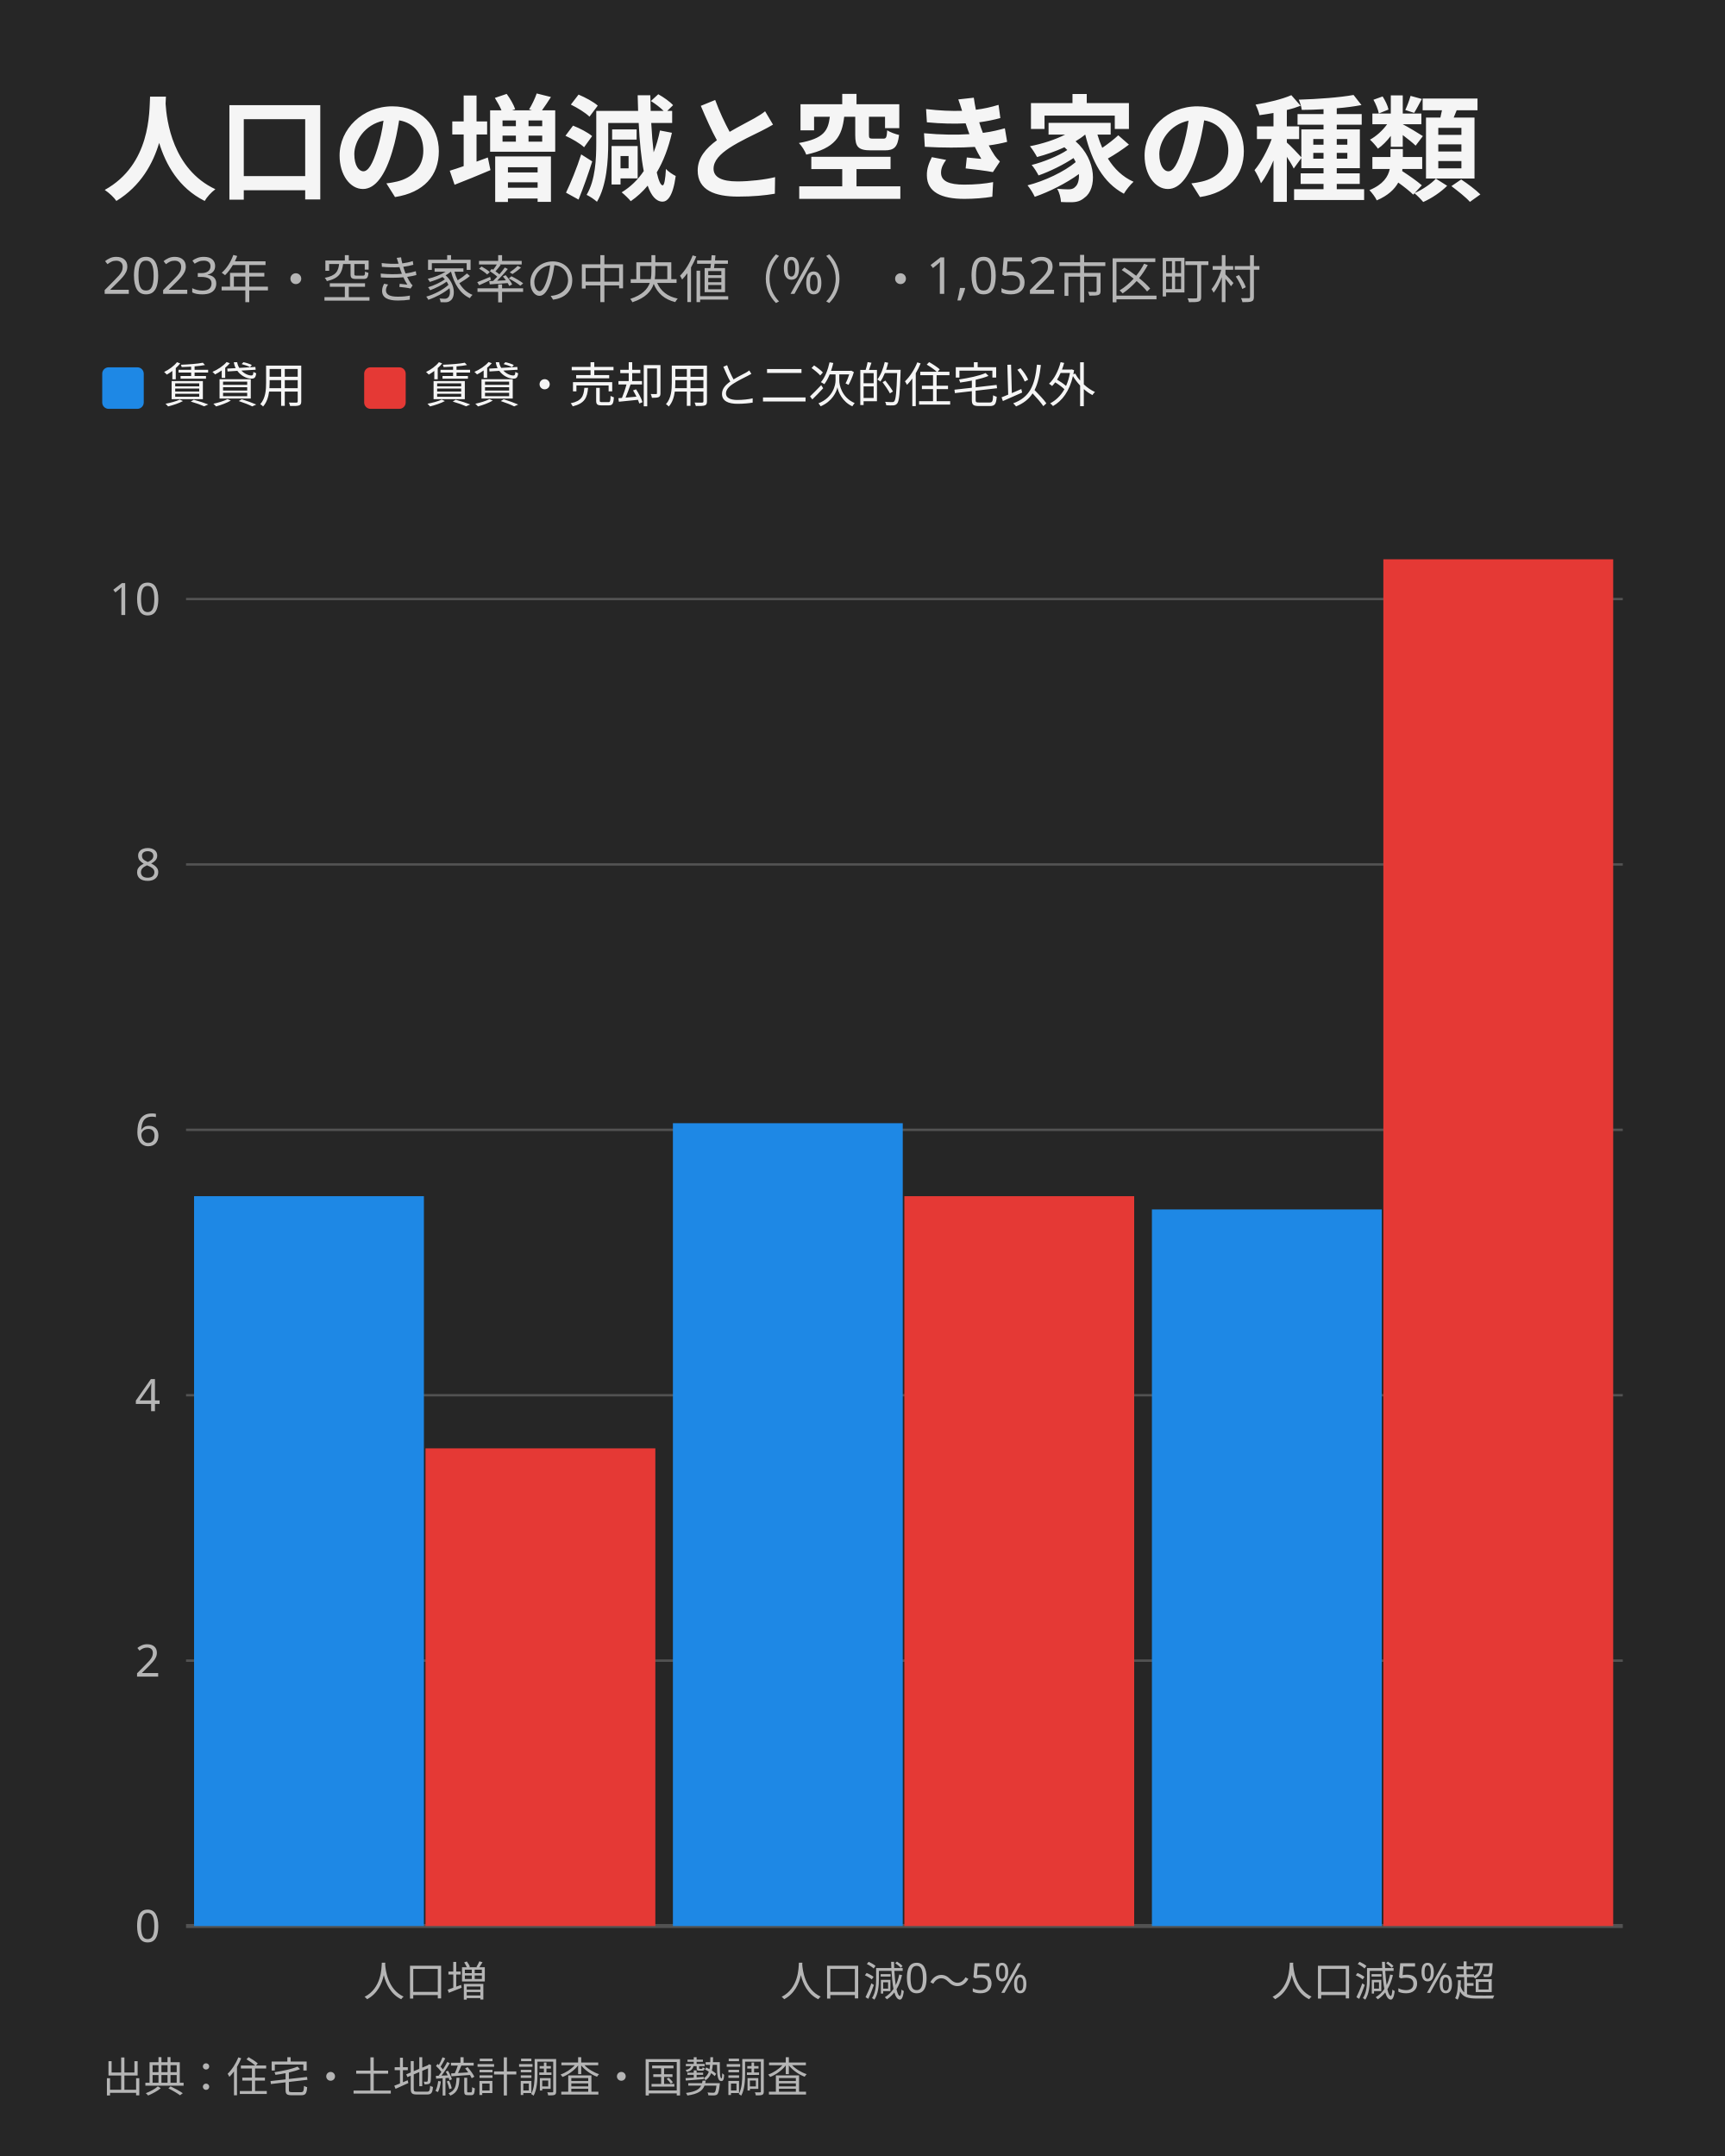
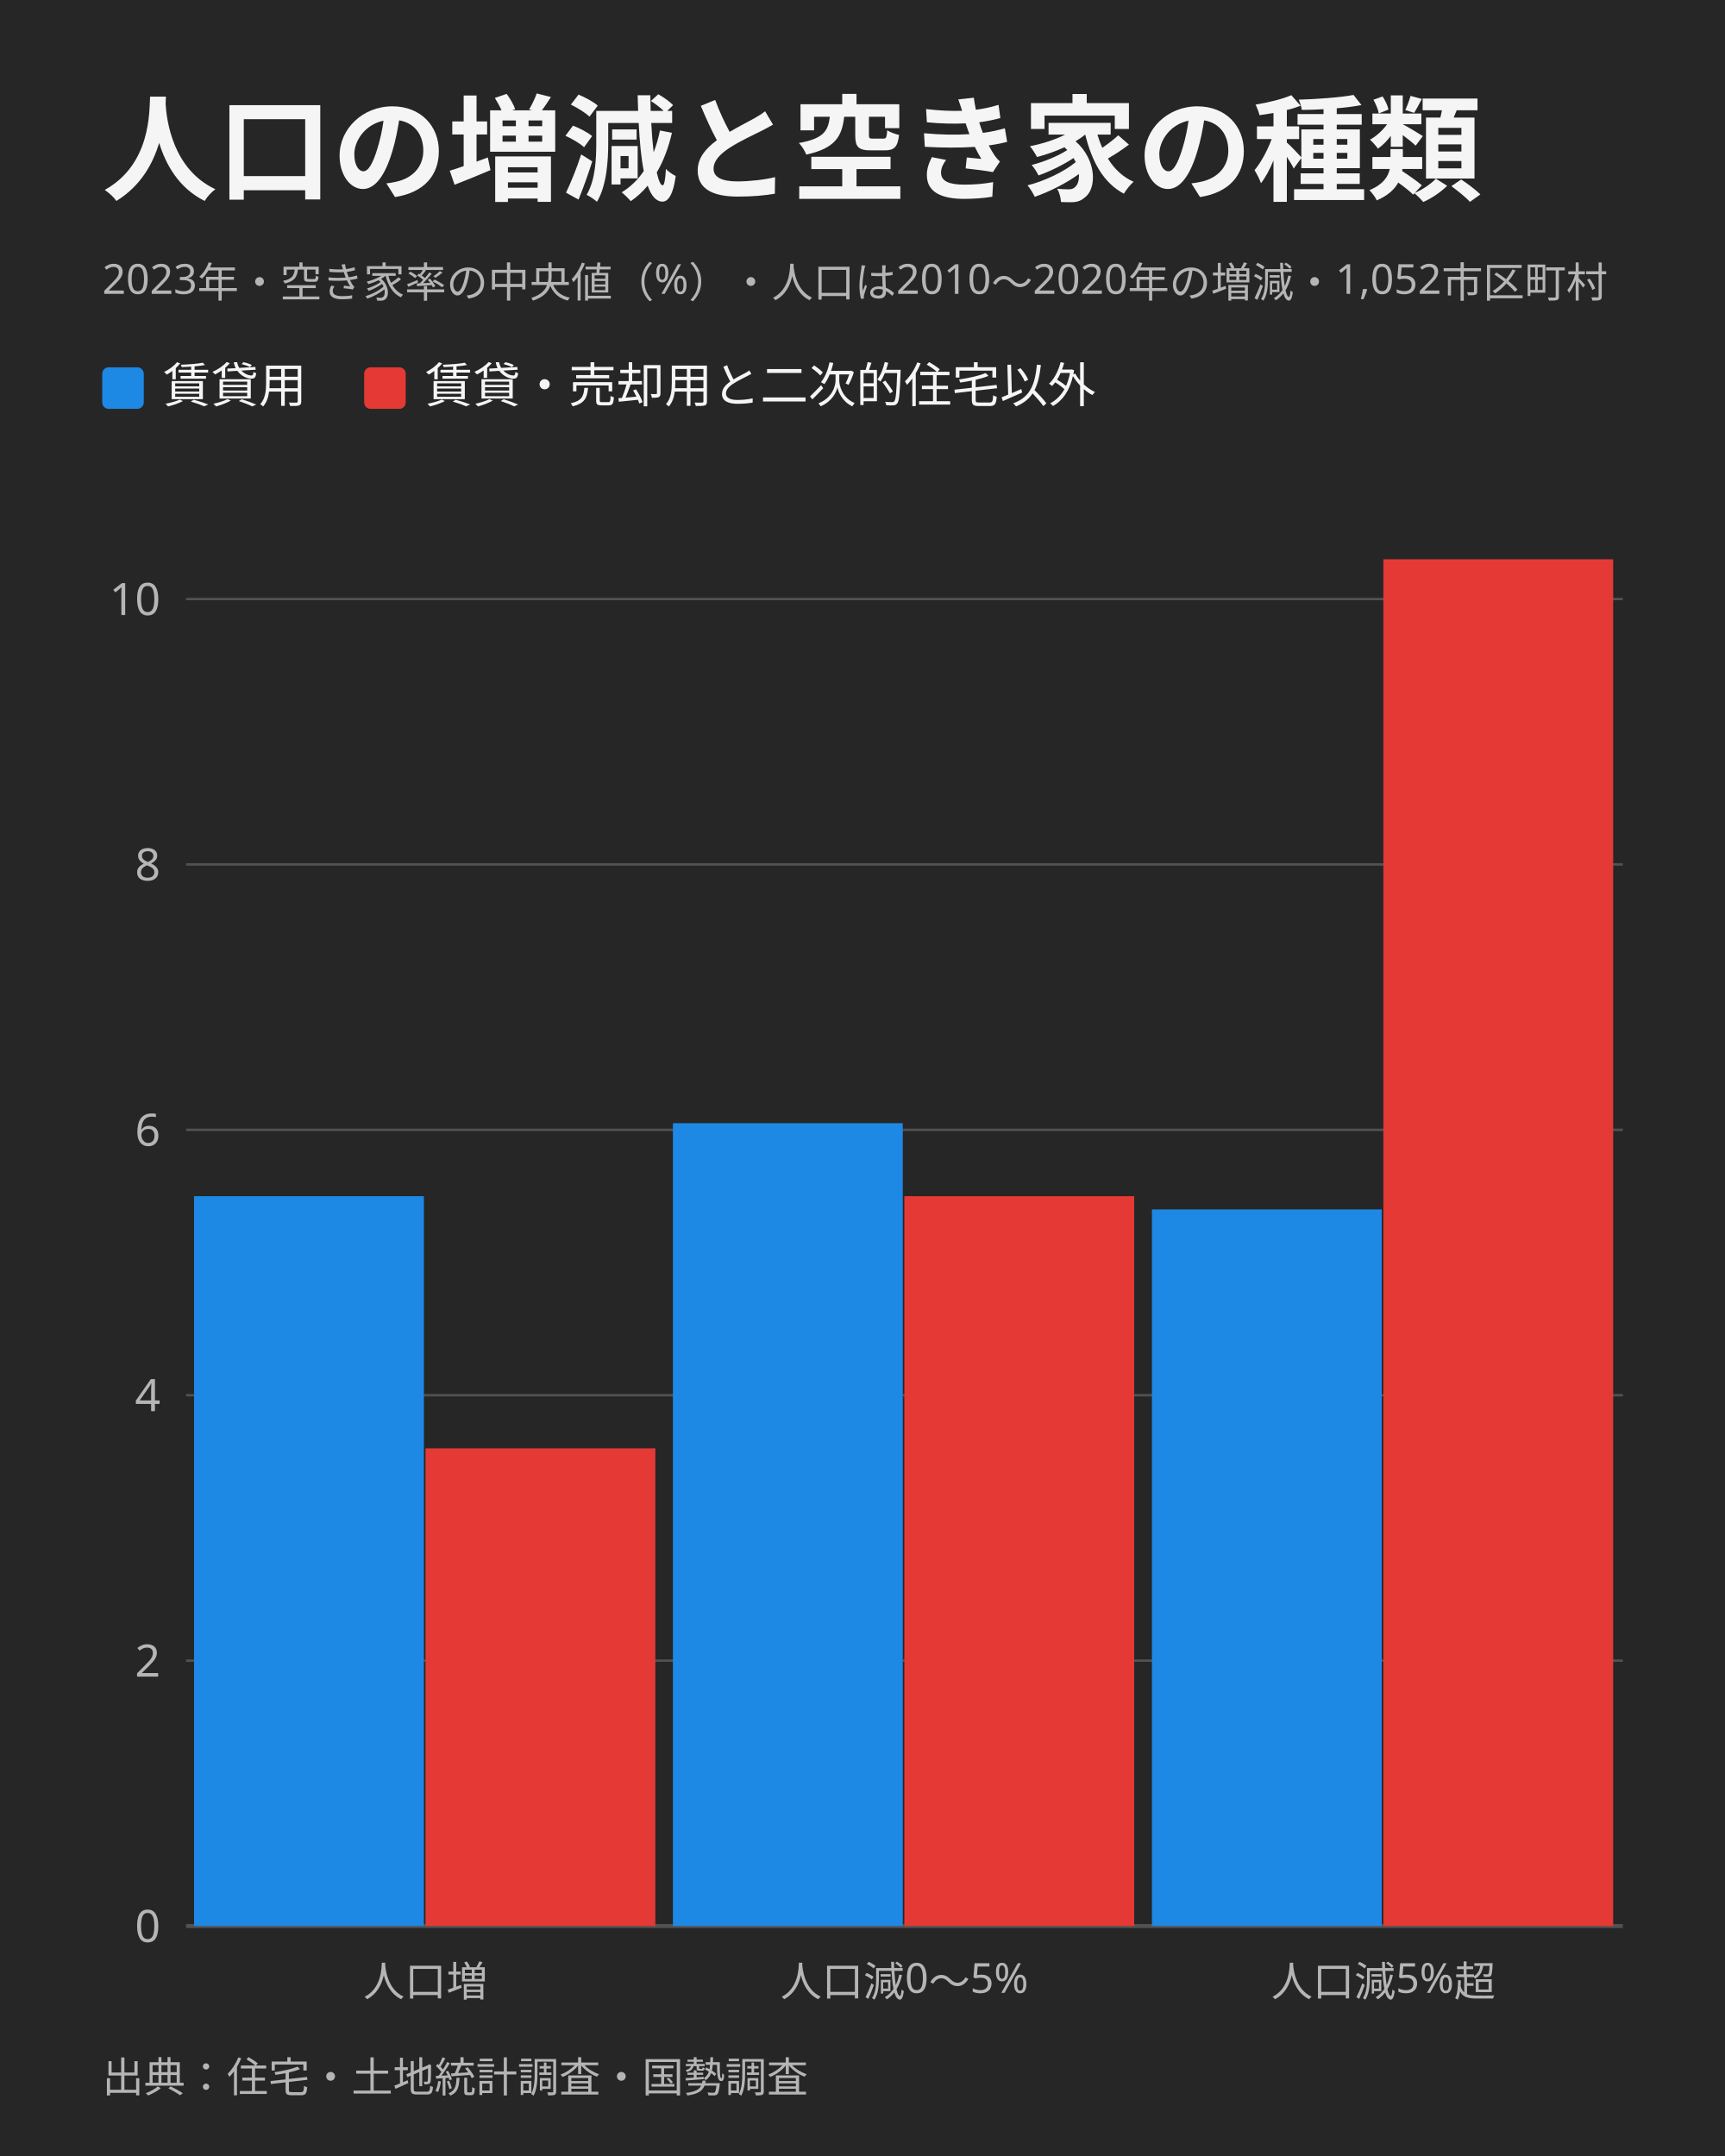
<svg xmlns="http://www.w3.org/2000/svg" width="1080" height="1350" viewBox="0 0 1080 1350" role="img" aria-label="人口の増減と空き家の種類" data-theme="dark" data-image-template="grouped-bar">
  <rect width="1080" height="1350" fill="#262626" />
  <g font-family="'Noto Sans JP','Hiragino Kaku Gothic ProN','Yu Gothic',Meiryo,sans-serif" fill="#F5F5F5">
    <text x="64" y="120" font-size="72" font-weight="700">人口の増減と空き家の種類</text>
-     <text x="64" y="184" font-size="32" fill="#B5B5B5">2023年・空き家率の中央値（%）・1,052市区町村</text>
+     <text x="64" y="184" font-size="26" fill="#B5B5B5">2023年・空き家率の中央値（%）・人口は2010〜2020年の増減・1,052市区町村</text>
    <rect x="64" y="230" width="26" height="26" rx="4" fill="#1e88e5" />
    <text x="102" y="252" font-size="30" fill="#F5F5F5">賃貸用</text>
    <rect x="228" y="230" width="26" height="26" rx="4" fill="#e53935" />
    <text x="266" y="252" font-size="30" fill="#F5F5F5">賃貸・売却用と二次的住宅以外</text>
    <line x1="116.48" y1="1206" x2="1016" y2="1206" stroke="#525252" stroke-width="2.5" />
    <text x="100.48" y="1216" text-anchor="end" font-size="28" fill="#B5B5B5">0</text>
    <line x1="116.48" y1="1039.818" x2="1016" y2="1039.818" stroke="#525252" stroke-width="1.5" />
    <text x="100.48" y="1049.818" text-anchor="end" font-size="28" fill="#B5B5B5">2</text>
    <line x1="116.48" y1="873.636" x2="1016" y2="873.636" stroke="#525252" stroke-width="1.5" />
    <text x="100.48" y="883.636" text-anchor="end" font-size="28" fill="#B5B5B5">4</text>
    <line x1="116.48" y1="707.455" x2="1016" y2="707.455" stroke="#525252" stroke-width="1.5" />
    <text x="100.48" y="717.455" text-anchor="end" font-size="28" fill="#B5B5B5">6</text>
    <line x1="116.48" y1="541.273" x2="1016" y2="541.273" stroke="#525252" stroke-width="1.5" />
    <text x="100.48" y="551.273" text-anchor="end" font-size="28" fill="#B5B5B5">8</text>
    <line x1="116.48" y1="375.091" x2="1016" y2="375.091" stroke="#525252" stroke-width="1.5" />
    <text x="100.48" y="385.091" text-anchor="end" font-size="28" fill="#B5B5B5">10</text>
    <g data-group="人口増">
      <rect data-value="5.5" x="121.5" y="749.0" width="143.9" height="457.0" fill="#1e88e5" />
      <rect data-value="3.6" x="266.4" y="906.9" width="143.9" height="299.1" fill="#e53935" />
      <text x="266.4" y="1250" text-anchor="middle" font-size="26" fill="#B5B5B5">人口増</text>
    </g>
    <g data-group="人口減0〜5%">
      <rect data-value="6.05" x="421.3" y="703.3" width="143.9" height="502.7" fill="#1e88e5" />
      <rect data-value="5.5" x="566.2" y="749.0" width="143.9" height="457.0" fill="#e53935" />
      <text x="566.2" y="1250" text-anchor="middle" font-size="26" fill="#B5B5B5">人口減0〜5%</text>
    </g>
    <g data-group="人口減5%超">
      <rect data-value="5.4" x="721.2" y="757.3" width="143.9" height="448.7" fill="#1e88e5" />
      <rect data-value="10.3" x="866.1" y="350.2" width="143.9" height="855.8" fill="#e53935" />
      <text x="866.1" y="1250" text-anchor="middle" font-size="26" fill="#B5B5B5">人口減5%超</text>
    </g>
    <text x="64" y="1310" font-size="26" fill="#B5B5B5">出典：住宅・土地統計調査・国勢調査</text>
  </g>
</svg>
